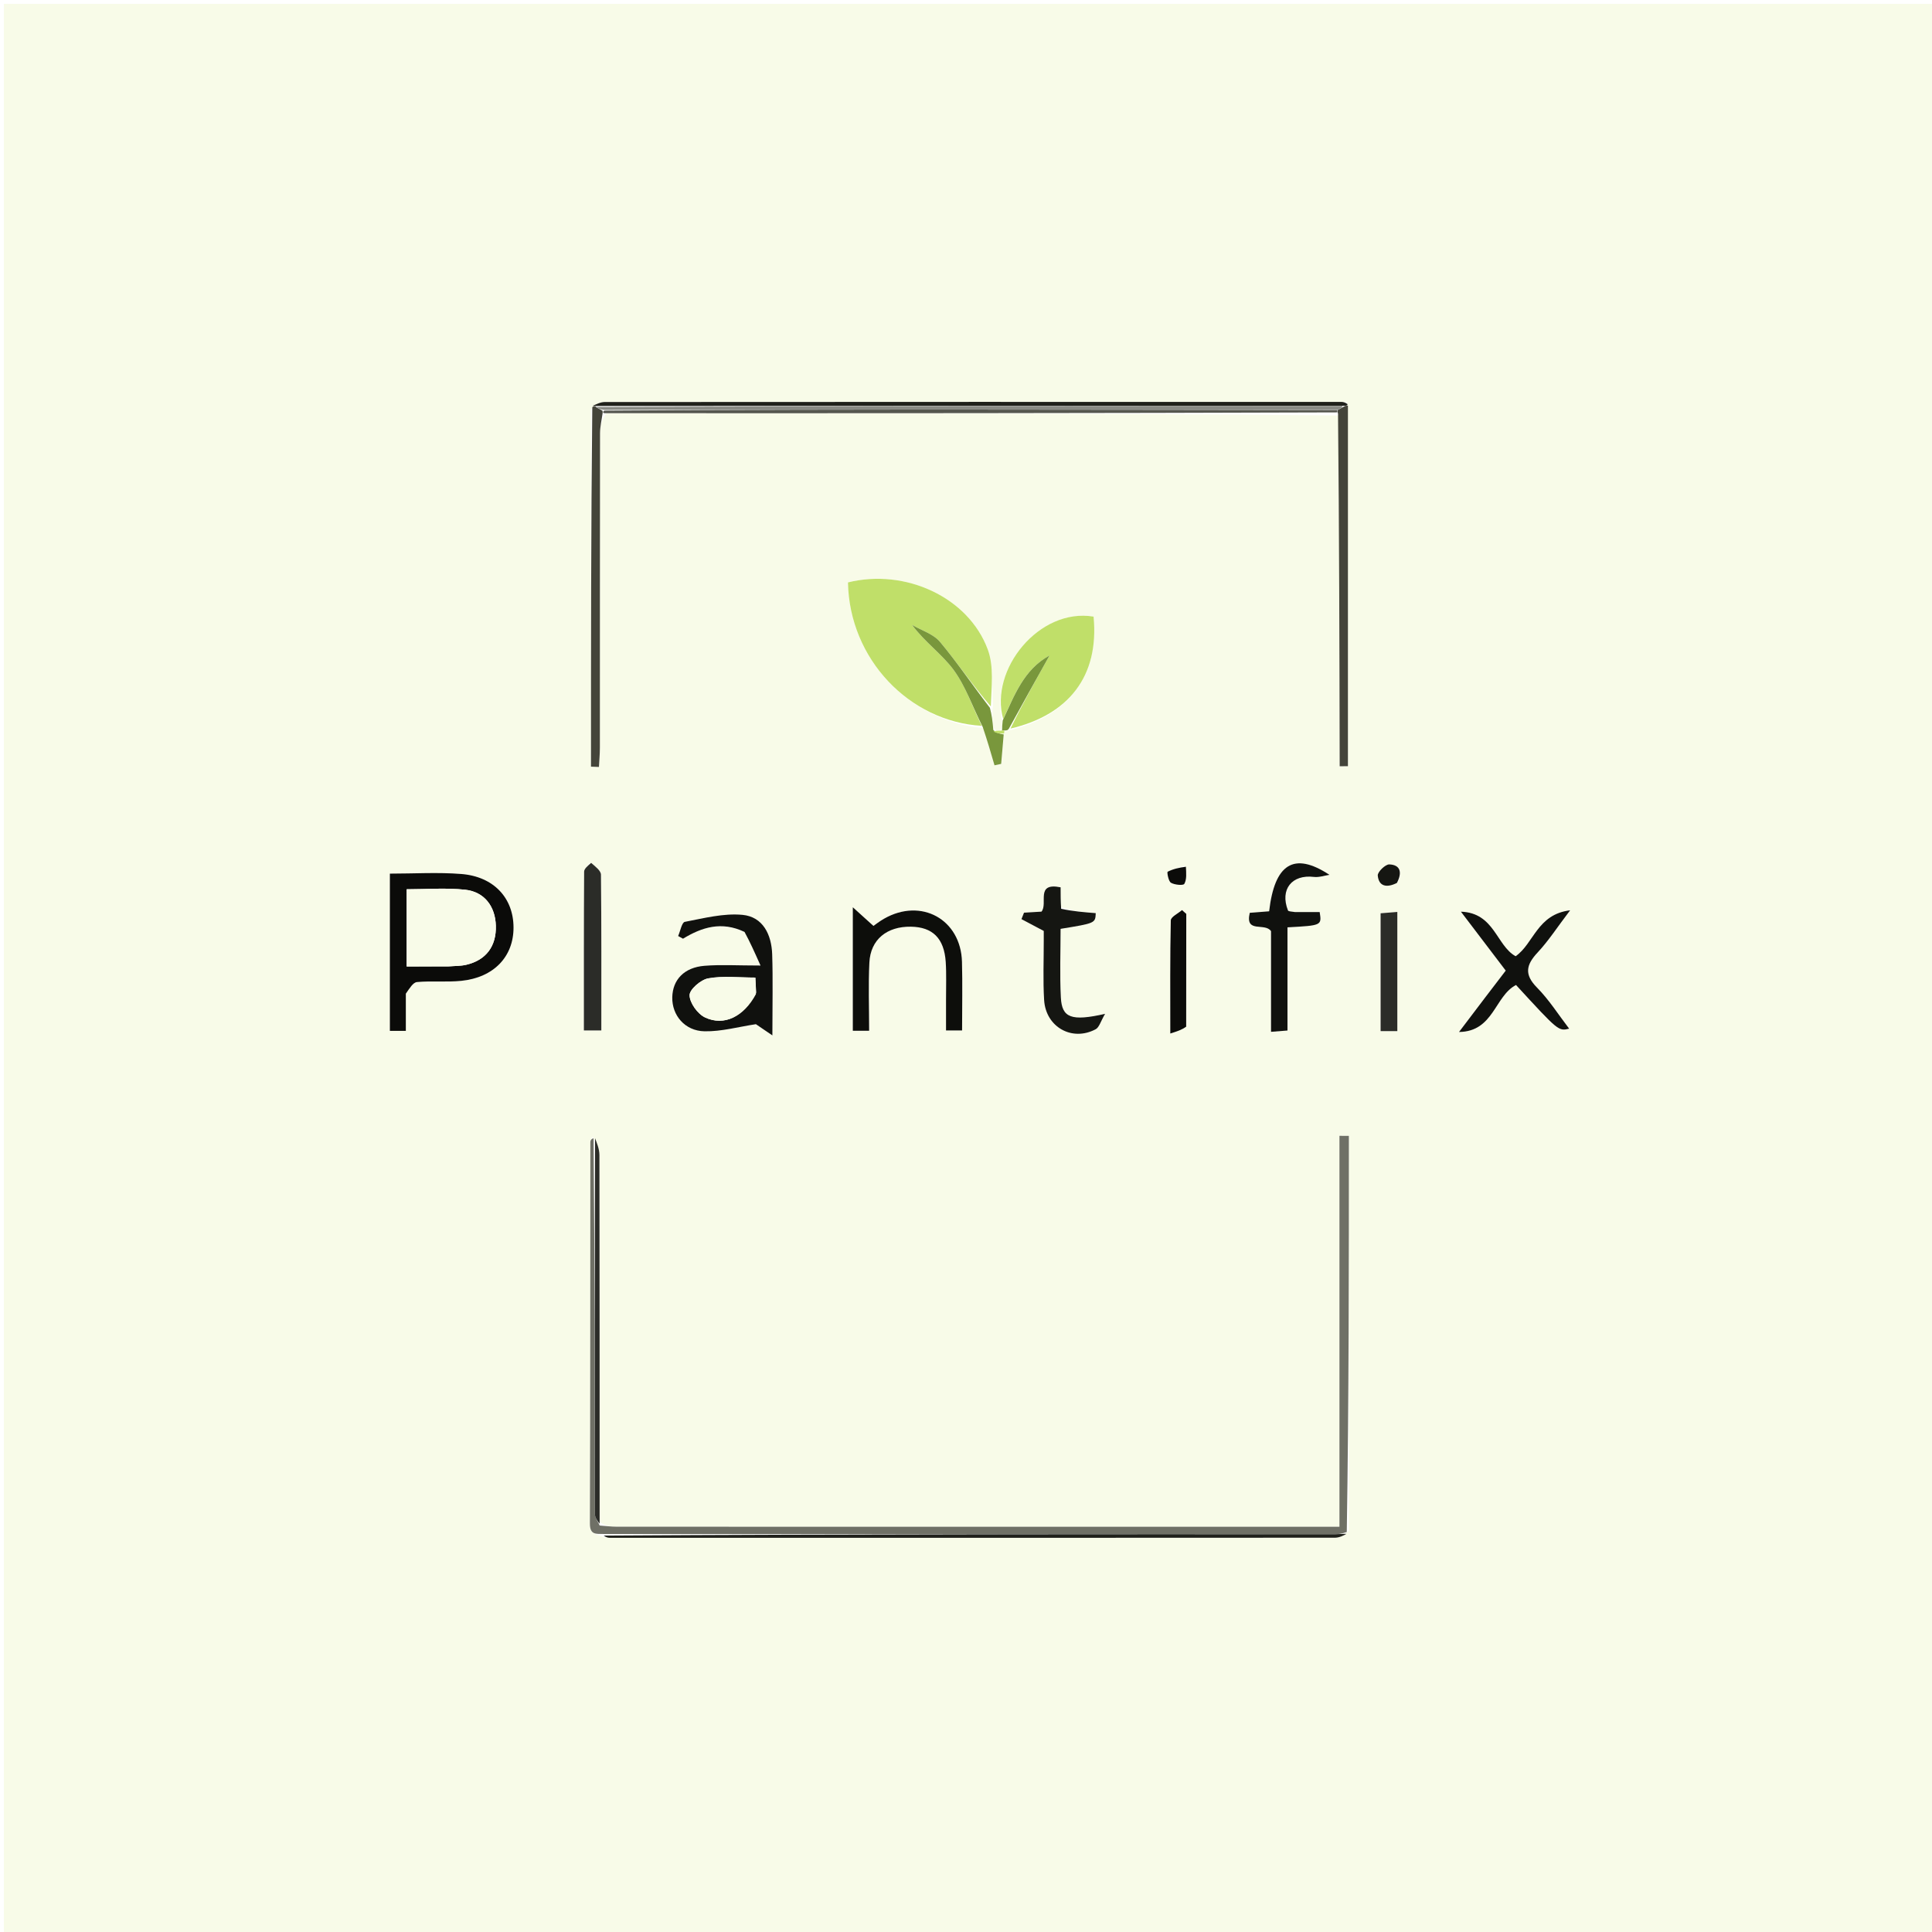
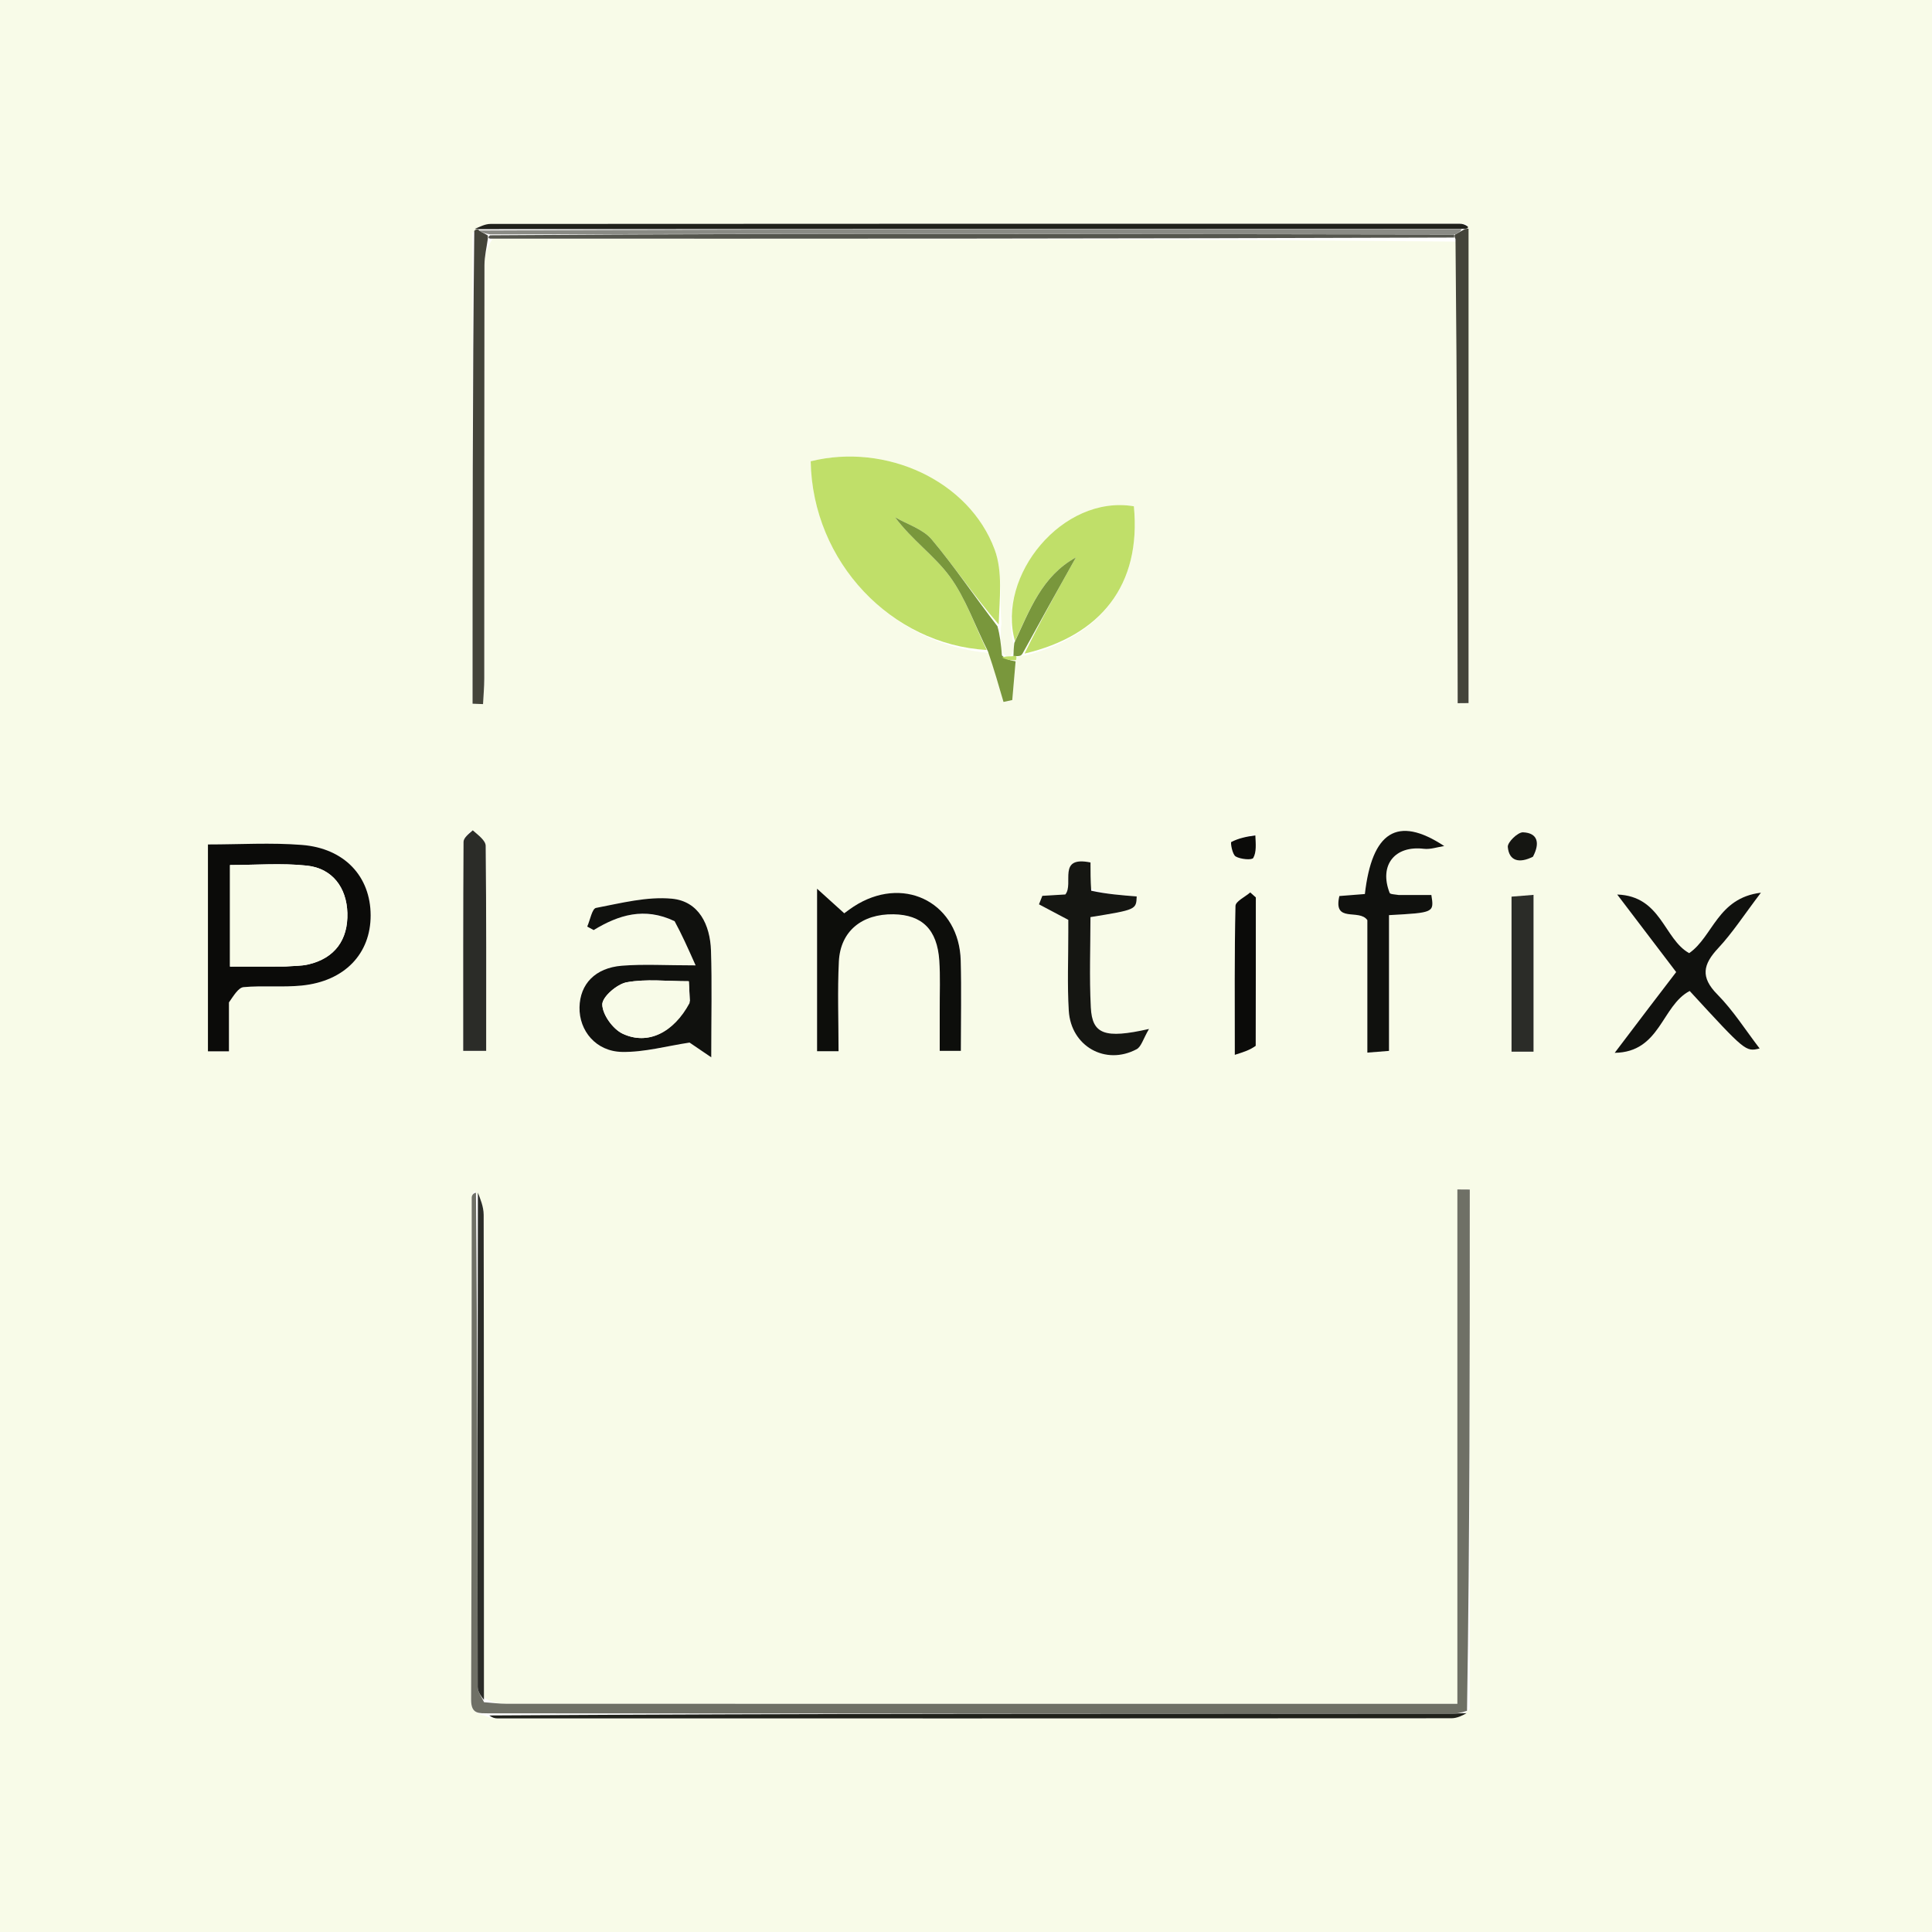
- <svg xmlns="http://www.w3.org/2000/svg" version="1.1" id="Layer_1" x="0px" y="0px" width="100%" viewBox="0 0 500 500" enable-background="new 0 0 500 500" xml:space="preserve">
+ <svg xmlns="http://www.w3.org/2000/svg" version="1.1" id="Layer_1" x="0px" y="0px" width="100%" viewBox="60 60 380 380" enable-background="new 0 0 500 500" xml:space="preserve">
  <path fill="#F8FBE8" opacity="1" stroke="none" d=" M263,501   C175.333,501 88.167,501 1,501   C1,334.333 1,167.667 1,1   C167.667,1 334.333,1 501,1   C501,167.667 501,334.333 501,501   C421.833,501 342.667,501 263,501  M260.547,189.11   C260.706,189.022 260.865,188.935 261.793,188.898   C276.491,185.04 284.511,175.109 283.018,159.578   C268.927,157.226 255.989,173.343 259.384,186.809   C259.366,187.551 259.348,188.294 258.609,189.141   C258.126,189.109 257.643,189.077 257.059,188.218   C256.87,186.584 256.681,184.949 256.971,182.607   C256.592,177.744 257.267,172.489 255.637,168.089   C250.616,154.536 234.264,147.055 219.453,150.727   C219.81,170.569 235.346,186.757 254.588,188.438   C255.517,191.646 256.447,194.854 257.376,198.062   C257.951,197.938 258.526,197.815 259.1,197.691   C259.32,195.151 259.54,192.612 259.903,189.621   C259.903,189.621 260.006,189.157 260.547,189.11  M348.568,104.149   C348.073,104.102 347.577,104.012 347.082,104.012   C283.543,104.004 220.004,103.997 156.465,104.043   C155.351,104.044 154.237,104.683 152.946,105.803   C152.946,136.672 152.946,167.542 152.946,198.411   C153.633,198.436 154.32,198.462 155.007,198.488   C155.091,196.814 155.248,195.141 155.249,193.467   C155.264,166.365 155.245,139.263 155.288,112.162   C155.291,110.403 155.726,108.645 156.898,106.982   C219.936,106.964 282.973,106.946 346.535,107.518   C346.592,137.781 346.649,168.045 346.706,198.309   C347.419,198.303 348.131,198.296 348.844,198.29   C348.844,167.183 348.844,136.077 348.568,104.149  M153.297,294.196   C153.117,294.646 152.781,295.097 152.781,295.547   C152.748,328.465 152.784,361.383 152.663,394.301   C152.652,397.276 154.29,396.944 156.374,397.822   C156.868,397.88 157.361,397.988 157.855,397.988   C220.396,397.997 282.937,398.003 345.478,397.96   C346.624,397.96 347.77,397.365 349.088,396.117   C349.088,362.067 349.088,328.017 349.088,293.966   C348.273,293.961 347.459,293.955 346.645,293.949   C346.645,327.577 346.645,361.205 346.645,395.122   C344.17,395.122 342.856,395.122 341.543,395.122   C280.919,395.123 220.296,395.127 159.673,395.112   C158.182,395.112 156.692,394.911 155.17,393.892   C155.173,362.239 155.193,330.585 155.132,298.931   C155.129,297.323 154.429,295.716 153.297,294.196  M105.031,256.68   C105.988,255.799 106.885,254.25 107.915,254.156   C111.71,253.81 115.578,254.223 119.368,253.842   C127.785,252.996 132.921,247.589 132.901,240.021   C132.881,232.411 127.789,226.854 119.393,226.188   C113.319,225.706 107.175,226.094 100.9,226.094   C100.9,239.795 100.9,253.234 100.9,266.782   C102.274,266.782 103.513,266.782 105.031,266.782   C105.031,263.584 105.031,260.61 105.031,256.68  M193.044,241.422   C194.111,243.811 195.178,246.2 196.82,249.877   C190.889,249.877 186.583,249.607 182.325,249.946   C177.062,250.365 174.069,253.56 173.983,258.122   C173.895,262.734 177.216,266.803 182.335,266.899   C186.732,266.982 191.153,265.732 195.628,265.061   C196.323,265.534 197.688,266.462 199.892,267.961   C199.892,259.934 200.053,253.451 199.841,246.98   C199.674,241.899 197.471,237.265 192.149,236.762   C187.262,236.301 182.162,237.634 177.231,238.574   C176.45,238.723 176.068,240.967 175.501,242.243   C175.922,242.474 176.344,242.704 176.765,242.935   C181.678,239.944 186.757,238.356 193.044,241.422  M244.832,259.36   C244.832,261.814 244.832,264.268 244.832,266.685   C246.438,266.685 247.641,266.685 248.986,266.685   C248.986,260.544 249.115,254.728 248.959,248.92   C248.662,237.912 238.391,232.268 228.785,237.768   C227.536,238.483 226.396,239.391 226.05,239.63   C224.37,238.111 223.026,236.895 220.708,234.8   C220.708,246.643 220.708,256.602 220.708,266.758   C222.083,266.758 223.302,266.758 224.932,266.758   C224.932,260.703 224.706,254.89 224.995,249.102   C225.292,243.155 229.522,239.729 235.748,239.828   C241.359,239.918 244.335,242.821 244.75,248.921   C244.963,252.069 244.816,255.241 244.832,259.36  M384.067,258.514   C382.077,261.146 380.087,263.777 377.592,267.078   C386.581,266.969 386.812,257.785 392.341,254.915   C403.342,266.884 403.342,266.884 406.1,266.221   C403.326,262.611 400.911,258.758 397.791,255.602   C394.407,252.18 394.958,249.689 397.958,246.48   C400.754,243.489 403.004,239.987 406.35,235.584   C397.8,236.617 396.939,244.215 392.239,247.471   C387.245,244.706 386.773,236.231 378.084,235.942   C382.372,241.581 386.043,246.408 389.682,251.194   C387.748,253.732 386.137,255.847 384.067,258.514  M334.662,236.036   C334.201,235.901 333.43,235.887 333.324,235.614   C331.204,230.174 334.327,226.259 340.047,226.948   C341.345,227.105 342.722,226.606 344.062,226.408   C334.766,220.274 329.848,223.697 328.453,235.843   C326.847,235.97 325.219,236.098 323.437,236.238   C322.159,241.68 327.334,238.653 328.941,240.98   C328.941,249.234 328.941,257.998 328.941,267.035   C330.487,266.912 331.686,266.817 333.198,266.697   C333.198,257.519 333.198,248.741 333.198,239.996   C342.079,239.511 342.079,239.511 341.532,236.036   C339.554,236.036 337.556,236.036 334.662,236.036  M274.486,234.759   C274.486,233.121 274.486,231.482 274.486,229.635   C267.847,228.286 271.281,233.857 269.534,235.93   C268.155,236.012 266.585,236.106 265.014,236.2   C264.794,236.756 264.574,237.313 264.354,237.87   C266.134,238.814 267.914,239.757 270.121,240.927   C270.121,241.358 270.119,242.344 270.121,243.33   C270.133,248.489 269.904,253.663 270.217,258.804   C270.644,265.809 277.458,269.621 283.559,266.369   C284.48,265.879 284.843,264.339 285.995,262.382   C277.239,264.366 274.823,263.404 274.551,258.161   C274.242,252.229 274.479,246.268 274.479,240.384   C283.471,238.922 283.471,238.922 283.577,236.319   C280.644,236.089 277.704,235.859 274.486,234.759  M152.572,223.337   C152.085,224.086 151.177,224.833 151.172,225.585   C151.087,239.22 151.11,252.855 151.11,266.686   C152.757,266.686 154.07,266.686 155.623,266.686   C155.623,252.989 155.671,239.675 155.527,226.364   C155.515,225.335 154.144,224.32 152.572,223.337  M361.627,261.295   C361.627,253.029 361.627,244.763 361.627,236.008   C359.857,236.151 358.549,236.257 357.299,236.358   C357.299,246.81 357.299,256.718 357.299,266.849   C358.737,266.849 359.974,266.849 361.627,266.849   C361.627,265.17 361.627,263.703 361.627,261.295  M307.006,265.224   C307.006,255.653 307.006,246.082 307.006,236.51   C306.64,236.183 306.273,235.855 305.906,235.528   C304.895,236.412 303.024,237.277 303.004,238.183   C302.79,247.725 302.872,257.274 302.872,267.473   C304.694,266.895 305.825,266.535 307.006,265.224  M361.743,228.274   C362.948,225.804 362.439,223.816 359.554,223.706   C358.536,223.667 356.484,225.662 356.565,226.583   C356.81,229.389 358.855,229.851 361.743,228.274  M306.655,224.065   C305.142,224.536 303.571,224.894 302.182,225.607   C301.987,225.707 302.373,228.049 303.036,228.449   C303.979,229.018 306.237,229.21 306.5,228.747   C307.154,227.599 306.995,225.989 306.655,224.065  z" />
  <path fill="#6F7066" opacity="1" stroke="none" d=" M155.201,394.804   C156.692,394.911 158.182,395.112 159.673,395.112   C220.296,395.127 280.919,395.123 341.543,395.122   C342.856,395.122 344.17,395.122 346.645,395.122   C346.645,361.205 346.645,327.577 346.645,293.949   C347.459,293.955 348.273,293.961 349.088,293.966   C349.088,328.017 349.088,362.067 348.545,396.496   C347.172,396.941 346.342,397.067 345.513,397.067   C282.371,397.049 219.23,397.021 156.088,396.994   C154.29,396.944 152.652,397.276 152.663,394.301   C152.784,361.383 152.748,328.465 152.781,295.547   C152.781,295.097 153.117,294.646 153.618,294.611   C153.926,327.29 153.902,359.556 153.956,391.82   C153.958,392.816 154.768,393.809 155.201,394.804  z" />
  <path fill="#C0DF69" opacity="1" stroke="none" d=" M254.067,187.842   C235.346,186.757 219.81,170.569 219.453,150.727   C234.264,147.055 250.616,154.536 255.637,168.089   C257.267,172.489 256.592,177.744 256.428,182.831   C251.716,177.373 247.781,171.496 243.261,166.109   C241.549,164.068 238.489,163.157 236.043,161.732   C239.381,166.24 243.818,169.303 246.824,173.413   C249.958,177.697 251.71,182.99 254.067,187.842  z" />
  <path fill="#0B0B09" opacity="1" stroke="none" d=" M105.031,257.158   C105.031,260.61 105.031,263.584 105.031,266.782   C103.513,266.782 102.274,266.782 100.9,266.782   C100.9,253.234 100.9,239.795 100.9,226.094   C107.175,226.094 113.319,225.706 119.393,226.188   C127.789,226.854 132.881,232.411 132.901,240.021   C132.921,247.589 127.785,252.996 119.368,253.842   C115.578,254.223 111.71,253.81 107.915,254.156   C106.885,254.25 105.988,255.799 105.031,257.158  M116.215,250.104   C117.702,249.975 119.23,250.021 120.668,249.684   C125.811,248.478 128.48,244.87 128.324,239.565   C128.177,234.595 125.386,230.802 120.384,230.26   C115.387,229.72 110.286,230.142 105.241,230.142   C105.241,236.894 105.241,243.31 105.241,250.117   C108.723,250.117 112.003,250.117 116.215,250.104  z" />
  <path fill="#C0DF69" opacity="1" stroke="none" d=" M259.63,186.082   C255.989,173.343 268.927,157.226 283.018,159.578   C284.511,175.109 276.491,185.04 261.515,188.552   C264.699,182.015 268.161,175.823 271.622,169.632   C264.929,173.317 262.57,179.901 259.63,186.082  z" />
  <path fill="#10110E" opacity="1" stroke="none" d=" M192.686,241.185   C186.757,238.356 181.678,239.944 176.765,242.935   C176.344,242.704 175.922,242.474 175.501,242.243   C176.068,240.967 176.45,238.723 177.231,238.574   C182.162,237.634 187.262,236.301 192.149,236.762   C197.471,237.265 199.674,241.899 199.841,246.98   C200.053,253.451 199.892,259.934 199.892,267.961   C197.688,266.462 196.323,265.534 195.628,265.061   C191.153,265.732 186.732,266.982 182.335,266.899   C177.216,266.803 173.895,262.734 173.983,258.122   C174.069,253.56 177.062,250.365 182.325,249.946   C186.583,249.607 190.889,249.877 196.82,249.877   C195.178,246.2 194.111,243.811 192.686,241.185  M195.701,256.873   C195.63,255.621 195.559,254.368 195.481,252.997   C191.151,252.997 187.107,252.507 183.278,253.202   C181.357,253.551 178.435,256.084 178.464,257.579   C178.504,259.576 180.555,262.42 182.48,263.32   C187.437,265.636 192.512,263.119 195.701,256.873  z" />
  <path fill="#0D0E0B" opacity="1" stroke="none" d=" M244.832,258.881   C244.816,255.241 244.963,252.069 244.75,248.921   C244.335,242.821 241.359,239.918 235.748,239.828   C229.522,239.729 225.292,243.155 224.995,249.102   C224.706,254.89 224.932,260.703 224.932,266.758   C223.302,266.758 222.083,266.758 220.708,266.758   C220.708,256.602 220.708,246.643 220.708,234.8   C223.026,236.895 224.37,238.111 226.05,239.63   C226.396,239.391 227.536,238.483 228.785,237.768   C238.391,232.268 248.662,237.912 248.959,248.92   C249.115,254.728 248.986,260.544 248.986,266.685   C247.641,266.685 246.438,266.685 244.832,266.685   C244.832,264.268 244.832,261.814 244.832,258.881  z" />
  <path fill="#44443A" opacity="1" stroke="none" d=" M155.96,106.886   C155.726,108.645 155.291,110.403 155.288,112.162   C155.245,139.263 155.264,166.365 155.249,193.467   C155.248,195.141 155.091,196.814 155.007,198.488   C154.32,198.462 153.633,198.436 152.946,198.411   C152.946,167.542 152.946,136.672 153.283,105.411   C153.619,105.02 154.112,105.069 154.228,105.33   C154.88,105.773 155.417,105.957 155.957,106.327   C155.959,106.514 155.96,106.886 155.96,106.886  z" />
  <path fill="#10110E" opacity="1" stroke="none" d=" M384.296,258.237   C386.137,255.847 387.748,253.732 389.682,251.194   C386.043,246.408 382.372,241.581 378.084,235.942   C386.773,236.231 387.245,244.706 392.239,247.471   C396.939,244.215 397.8,236.617 406.35,235.584   C403.004,239.987 400.754,243.489 397.958,246.48   C394.958,249.689 394.407,252.18 397.791,255.602   C400.911,258.758 403.326,262.611 406.1,266.221   C403.342,266.884 403.342,266.884 392.341,254.915   C386.812,257.785 386.581,266.969 377.592,267.078   C380.087,263.777 382.077,261.146 384.296,258.237  z" />
  <path fill="#10110E" opacity="1" stroke="none" d=" M335.11,236.036   C337.556,236.036 339.554,236.036 341.532,236.036   C342.079,239.511 342.079,239.511 333.198,239.996   C333.198,248.741 333.198,257.519 333.198,266.697   C331.686,266.817 330.487,266.912 328.941,267.035   C328.941,257.998 328.941,249.234 328.941,240.98   C327.334,238.653 322.159,241.68 323.437,236.238   C325.219,236.098 326.847,235.97 328.453,235.843   C329.848,223.697 334.766,220.274 344.062,226.408   C342.722,226.606 341.345,227.105 340.047,226.948   C334.327,226.259 331.204,230.174 333.324,235.614   C333.43,235.887 334.201,235.901 335.11,236.036  z" />
  <path fill="#151612" opacity="1" stroke="none" d=" M274.625,235.194   C277.704,235.859 280.644,236.089 283.577,236.319   C283.471,238.922 283.471,238.922 274.479,240.384   C274.479,246.268 274.242,252.229 274.551,258.161   C274.823,263.404 277.239,264.366 285.995,262.382   C284.843,264.339 284.48,265.879 283.559,266.369   C277.458,269.621 270.644,265.809 270.217,258.804   C269.904,253.663 270.133,248.489 270.121,243.33   C270.119,242.344 270.121,241.358 270.121,240.927   C267.914,239.757 266.134,238.814 264.354,237.87   C264.574,237.313 264.794,236.756 265.014,236.2   C266.585,236.106 268.155,236.012 269.534,235.93   C271.281,233.857 267.847,228.286 274.486,229.635   C274.486,231.482 274.486,233.121 274.625,235.194  z" />
  <path fill="#44443A" opacity="1" stroke="none" d=" M348.844,104.97   C348.844,136.077 348.844,167.183 348.844,198.29   C348.131,198.296 347.419,198.303 346.706,198.309   C346.649,168.045 346.592,137.781 346.279,107.021   C346.024,106.524 346.04,106.119 346.324,106.062   C347.034,105.694 347.461,105.383 348.125,105.042   C348.364,105.011 348.844,104.97 348.844,104.97  z" />
  <path fill="#2B2C28" opacity="1" stroke="none" d=" M152.988,223.317   C154.144,224.32 155.515,225.335 155.527,226.364   C155.671,239.675 155.623,252.989 155.623,266.686   C154.07,266.686 152.757,266.686 151.11,266.686   C151.11,252.855 151.087,239.22 151.172,225.585   C151.177,224.833 152.085,224.086 152.988,223.317  z" />
  <path fill="#20211B" opacity="1" stroke="none" d=" M348.706,104.56   C348.844,104.97 348.364,105.011 347.666,105.013   C282.683,105.033 218.398,105.051 154.112,105.069   C154.112,105.069 153.619,105.02 153.371,105.022   C154.237,104.683 155.351,104.044 156.465,104.043   C220.004,103.997 283.543,104.004 347.082,104.012   C347.577,104.012 348.073,104.102 348.706,104.56  z" />
  <path fill="#20211B" opacity="1" stroke="none" d=" M156.231,397.408   C219.23,397.021 282.371,397.049 345.513,397.067   C346.342,397.067 347.172,396.941 348.459,396.961   C347.77,397.365 346.624,397.96 345.478,397.96   C282.937,398.003 220.396,397.997 157.855,397.988   C157.361,397.988 156.868,397.88 156.231,397.408  z" />
  <path fill="#55564E" opacity="1" stroke="none" d=" M346.04,106.119   C346.04,106.119 346.024,106.524 346.017,106.726   C282.973,106.946 219.936,106.964 156.429,106.934   C155.96,106.886 155.959,106.514 156.428,106.276   C189.668,106.026 222.441,105.993 255.213,106.006   C285.489,106.018 315.764,106.079 346.04,106.119  z" />
  <path fill="#2B2C28" opacity="1" stroke="none" d=" M361.627,261.766   C361.627,263.703 361.627,265.17 361.627,266.849   C359.974,266.849 358.737,266.849 357.299,266.849   C357.299,256.718 357.299,246.81 357.299,236.358   C358.549,236.257 359.857,236.151 361.627,236.008   C361.627,244.763 361.627,253.029 361.627,261.766  z" />
  <path fill="#0B0B09" opacity="1" stroke="none" d=" M306.982,265.7   C305.825,266.535 304.694,266.895 302.872,267.473   C302.872,257.274 302.79,247.725 303.004,238.183   C303.024,237.277 304.895,236.412 305.906,235.528   C306.273,235.855 306.64,236.183 307.006,236.51   C307.006,246.082 307.006,255.653 306.982,265.7  z" />
  <path fill="#79973C" opacity="1" stroke="none" d=" M254.327,188.14   C251.71,182.99 249.958,177.697 246.824,173.413   C243.818,169.303 239.381,166.24 236.043,161.732   C238.489,163.157 241.549,164.068 243.261,166.109   C247.781,171.496 251.716,177.373 256.188,183.185   C256.681,184.949 256.87,186.584 257.071,188.928   C257.975,189.782 258.867,189.928 259.76,190.073   C259.54,192.612 259.32,195.151 259.1,197.691   C258.526,197.815 257.951,197.938 257.376,198.062   C256.447,194.854 255.517,191.646 254.327,188.14  z" />
  <path fill="#2B2C28" opacity="1" stroke="none" d=" M155.186,394.348   C154.768,393.809 153.958,392.816 153.956,391.82   C153.902,359.556 153.926,327.29 153.995,294.567   C154.429,295.716 155.129,297.323 155.132,298.931   C155.193,330.585 155.173,362.239 155.186,394.348  z" />
  <path fill="#79973C" opacity="1" stroke="none" d=" M259.507,186.446   C262.57,179.901 264.929,173.317 271.622,169.632   C268.161,175.823 264.699,182.015 261.131,188.527   C260.865,188.935 260.706,189.022 260.116,189.058   C259.685,189.005 259.33,189.036 259.33,189.036   C259.348,188.294 259.366,187.551 259.507,186.446  z" />
  <path fill="#151612" opacity="1" stroke="none" d=" M361.514,228.502   C358.855,229.851 356.81,229.389 356.565,226.583   C356.484,225.662 358.536,223.667 359.554,223.706   C362.439,223.816 362.948,225.804 361.514,228.502  z" />
  <path fill="#0B0B09" opacity="1" stroke="none" d=" M306.909,224.314   C306.995,225.989 307.154,227.599 306.5,228.747   C306.237,229.21 303.979,229.018 303.036,228.449   C302.373,228.049 301.987,225.707 302.182,225.607   C303.571,224.894 305.142,224.536 306.909,224.314  z" />
  <path fill="#C0DF69" opacity="1" stroke="none" d=" M258.969,189.088   C259.33,189.036 259.685,189.005 259.845,189.081   C260.006,189.157 259.903,189.621 259.831,189.847   C258.867,189.928 257.975,189.782 257.122,189.341   C257.643,189.077 258.126,189.109 258.969,189.088  z" />
  <path fill="#F8FBE8" opacity="1" stroke="none" d=" M115.749,250.111   C112.003,250.117 108.723,250.117 105.241,250.117   C105.241,243.31 105.241,236.894 105.241,230.142   C110.286,230.142 115.387,229.72 120.384,230.26   C125.386,230.802 128.177,234.595 128.324,239.565   C128.48,244.87 125.811,248.478 120.668,249.684   C119.23,250.021 117.702,249.975 115.749,250.111  z" />
  <path fill="#F8FBE8" opacity="1" stroke="none" d=" M195.64,257.274   C192.512,263.119 187.437,265.636 182.48,263.32   C180.555,262.42 178.504,259.576 178.464,257.579   C178.435,256.084 181.357,253.551 183.278,253.202   C187.107,252.507 191.151,252.997 195.481,252.997   C195.559,254.368 195.63,255.621 195.64,257.274  z" />
  <path fill="#8A8B85" opacity="1" stroke="none" d=" M346.324,106.062   C315.764,106.079 285.489,106.018 255.213,106.006   C222.441,105.993 189.668,106.026 156.425,106.09   C155.417,105.957 154.88,105.773 154.228,105.33   C218.398,105.051 282.683,105.033 347.427,105.044   C347.461,105.383 347.034,105.694 346.324,106.062  z" />
</svg>
